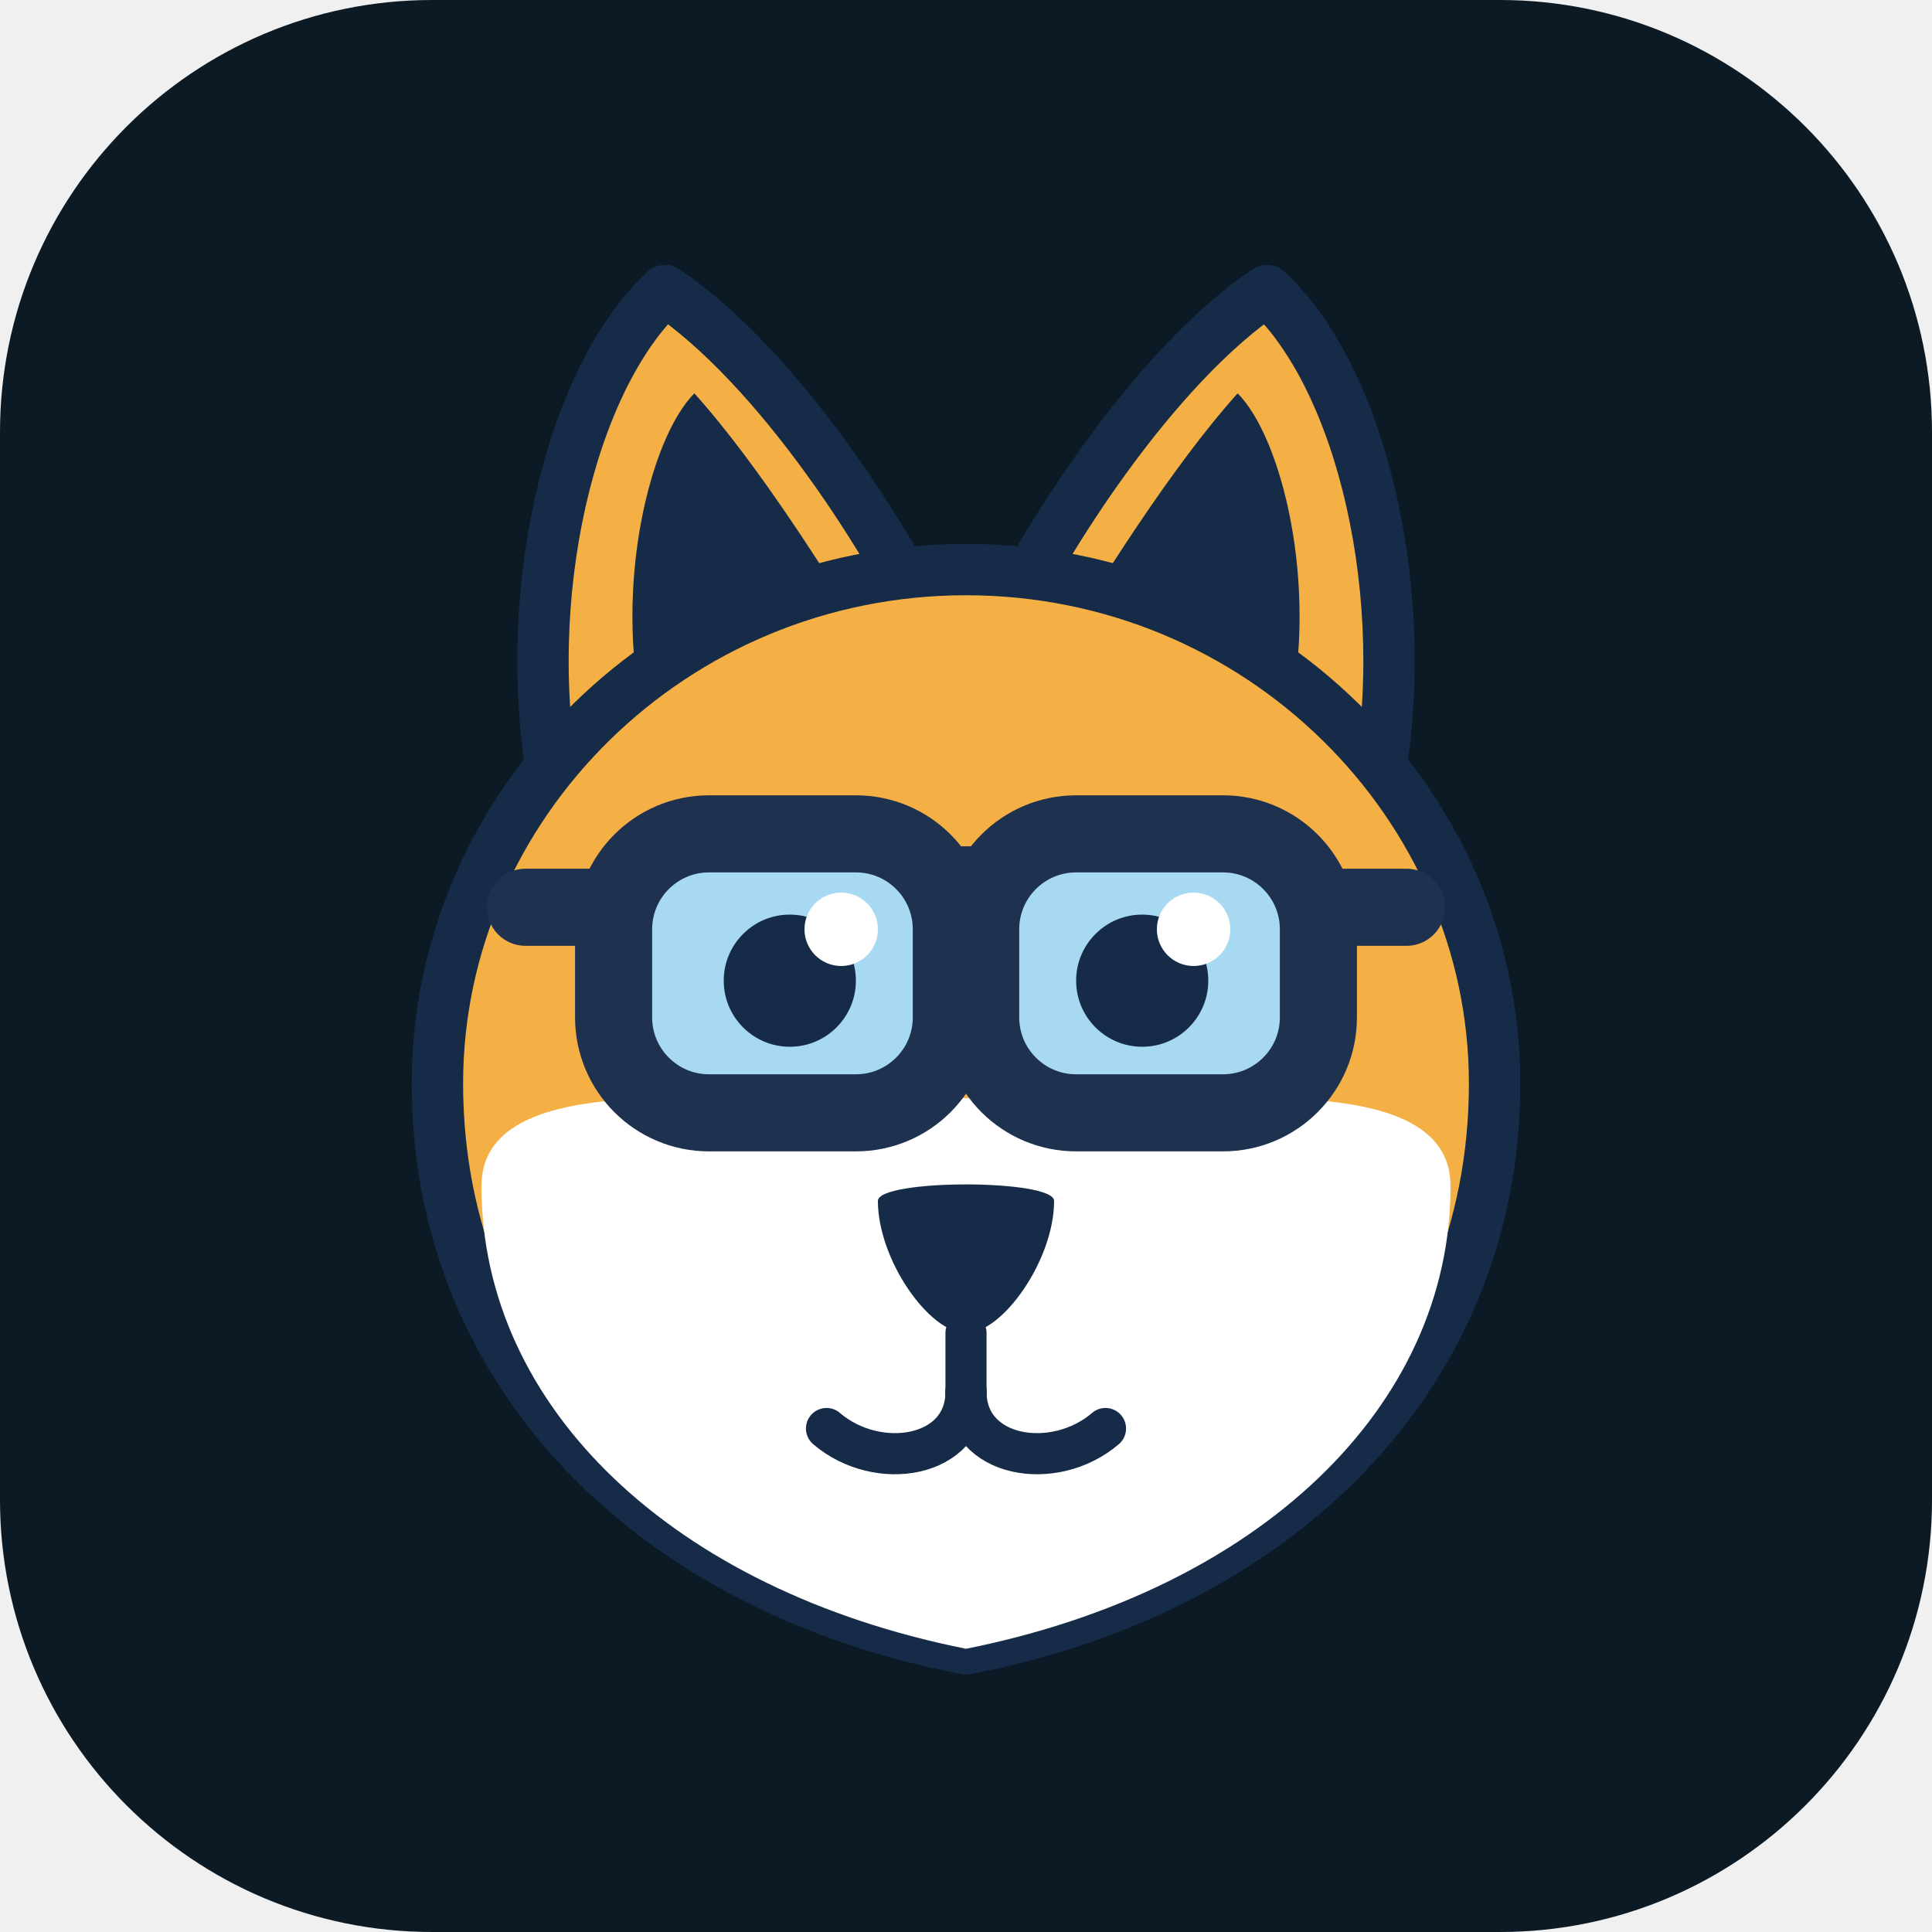
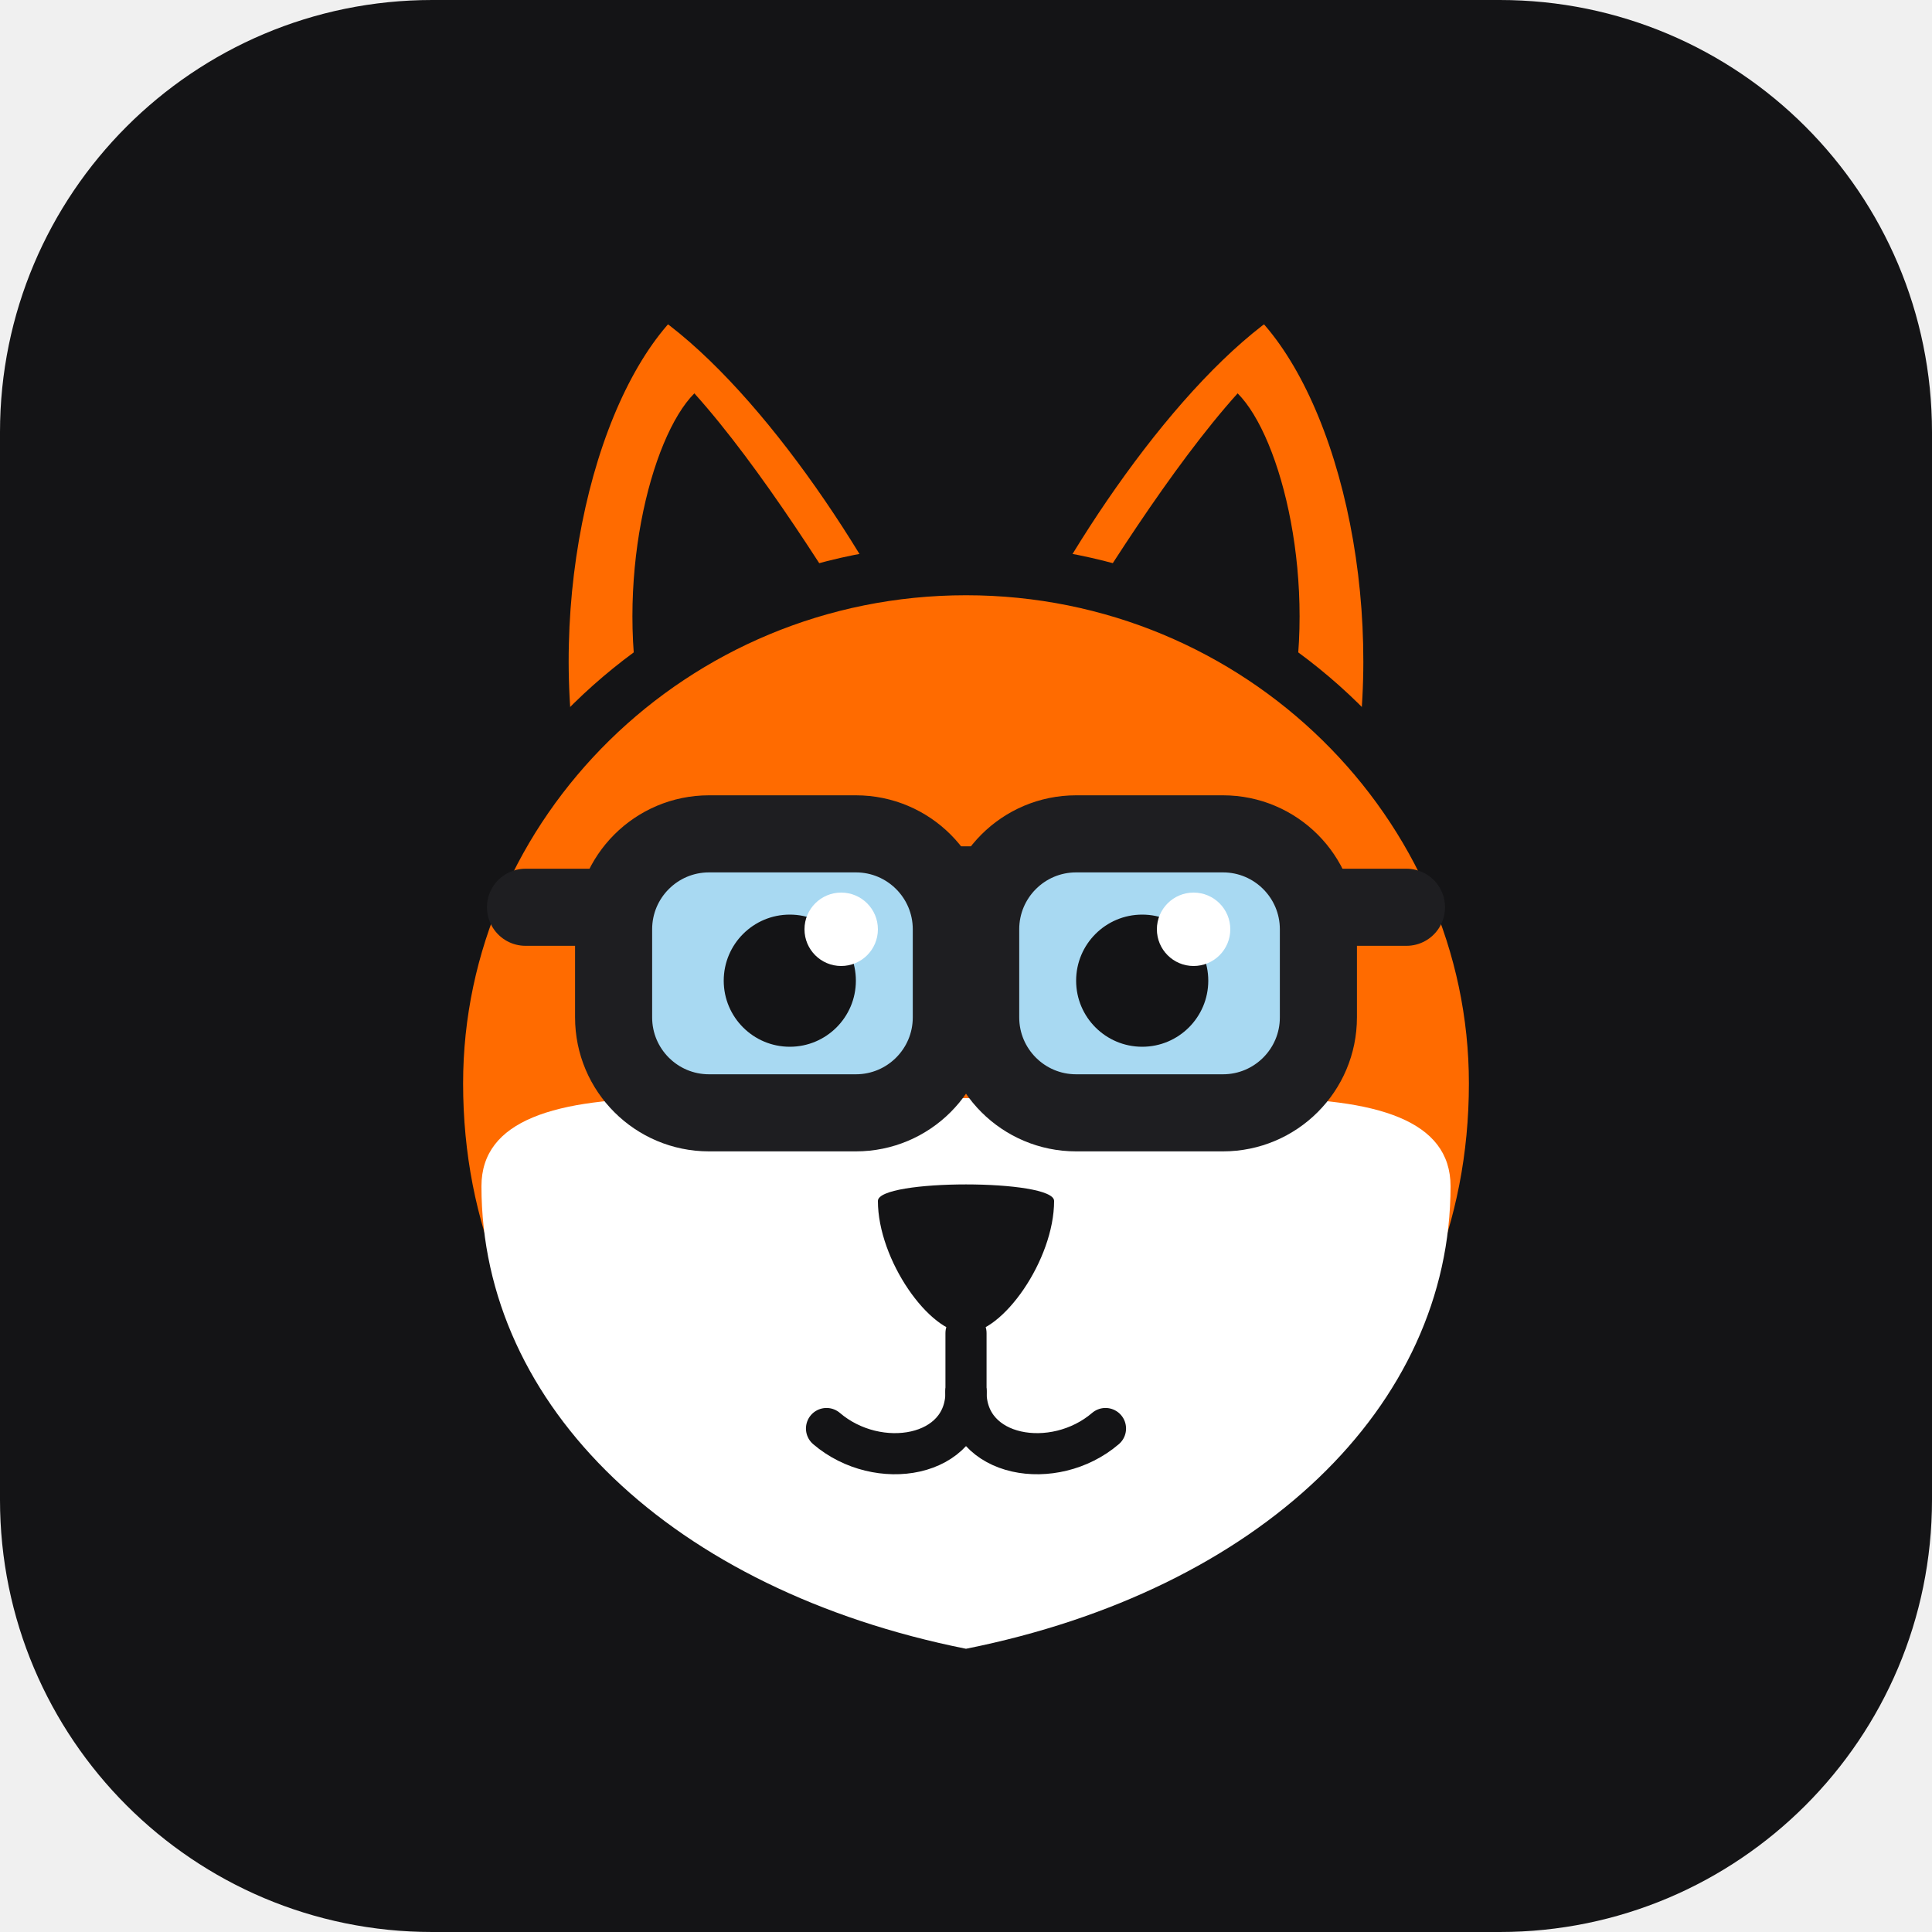
<svg xmlns="http://www.w3.org/2000/svg" width="1024" height="1024" viewBox="0 0 1024 1024">
-   <rect width="1024" height="1024" rx="229.069" fill="#0B1A24" />
+   <rect width="1024" height="1024" rx="229.069" fill="#141416" />
  <g transform="translate(122.88,122.88) scale(3.8912)">
-     <g stroke="#152B47" stroke-width="7" stroke-linejoin="round" stroke-linecap="round">
-       <path d="M44,76 C39,50 46,20 59,8 C74,18 90,42 98,60 Z" fill="#F4B044" />
-       <path d="M156,76 C161,50 154,20 141,8 C126,18 110,42 102,60 Z" fill="#F4B044" />
-       <path d="M56,66 C52,48 57,28 63,22 C72,32 82,48 88,58 Z" fill="#152B47" stroke="none" />
-       <path d="M144,66 C148,48 143,28 137,22 C128,32 118,48 112,58 Z" fill="#152B47" stroke="none" />
-       <path d="M100,46 C60,46 28,78 28,116 C28,156 58,185 100,193 C142,185 172,156 172,116 C172,78 140,46 100,46 Z" fill="#F4B044" />
+     <g stroke="#141416" stroke-width="7" stroke-linejoin="round" stroke-linecap="round">
+       <path d="M44,76 C39,50 46,20 59,8 C74,18 90,42 98,60 Z" fill="#FF6B00" />
+       <path d="M156,76 C161,50 154,20 141,8 C126,18 110,42 102,60 Z" fill="#FF6B00" />
+       <path d="M56,66 C52,48 57,28 63,22 C72,32 82,48 88,58 Z" fill="#141416" stroke="none" />
+       <path d="M144,66 C148,48 143,28 137,22 C128,32 118,48 112,58 Z" fill="#141416" stroke="none" />
+       <path d="M100,46 C60,46 28,78 28,116 C28,156 58,185 100,193 C142,185 172,156 172,116 C172,78 140,46 100,46 Z" fill="#FF6B00" />
      <path d="M34,130 C34,121 44,118 60,118 L140,118 C156,118 166,121 166,130 C166,160 140,185 100,193 C60,185 34,160 34,130 Z" fill="#FFFFFF" stroke="none" />
-       <path d="M40,92 L52,92" fill="none" stroke="#1E3250" stroke-width="10.5" />
-       <path d="M148,92 L160,92" fill="none" stroke="#1E3250" stroke-width="10.5" />
-       <path d="M97,90 L103,90" fill="none" stroke="#1E3250" stroke-width="12.6" />
-       <rect x="52" y="82" width="46" height="38" rx="13" fill="#A8D9F2" stroke="#1E3250" stroke-width="10.5" />
-       <rect x="102" y="82" width="46" height="38" rx="13" fill="#A8D9F2" stroke="#1E3250" stroke-width="10.5" />
-       <circle cx="76" cy="102" r="9" fill="#152B47" stroke="none" />
-       <circle cx="124" cy="102" r="9" fill="#152B47" stroke="none" />
+       <path d="M40,92 L52,92" fill="none" stroke="#1E1E21" stroke-width="10.5" />
+       <path d="M148,92 L160,92" fill="none" stroke="#1E1E21" stroke-width="10.5" />
+       <path d="M97,90 L103,90" fill="none" stroke="#1E1E21" stroke-width="12.6" />
+       <rect x="52" y="82" width="46" height="38" rx="13" fill="#A8D9F2" stroke="#1E1E21" stroke-width="10.5" />
+       <rect x="102" y="82" width="46" height="38" rx="13" fill="#A8D9F2" stroke="#1E1E21" stroke-width="10.5" />
+       <circle cx="76" cy="102" r="9" fill="#141416" stroke="none" />
+       <circle cx="124" cy="102" r="9" fill="#141416" stroke="none" />
      <circle cx="83" cy="95" r="5" fill="#FFFFFF" stroke="none" />
      <circle cx="131" cy="95" r="5" fill="#FFFFFF" stroke="none" />
-       <path d="M88,132 C88,129 112,129 112,132 C112,140 105,150 100,150 C95,150 88,140 88,132 Z" fill="#152B47" stroke="none" />
-       <path d="M100,150 L100,158" fill="none" stroke="#152B47" stroke-width="5.6" />
-       <path d="M100,158 C100,167 88,169 81,163" fill="none" stroke="#152B47" stroke-width="5.6" />
-       <path d="M100,158 C100,167 112,169 119,163" fill="none" stroke="#152B47" stroke-width="5.6" />
+       <path d="M88,132 C88,129 112,129 112,132 C112,140 105,150 100,150 C95,150 88,140 88,132 Z" fill="#141416" stroke="none" />
+       <path d="M100,150 L100,158" fill="none" stroke="#141416" stroke-width="5.6" />
+       <path d="M100,158 C100,167 88,169 81,163" fill="none" stroke="#141416" stroke-width="5.6" />
+       <path d="M100,158 C100,167 112,169 119,163" fill="none" stroke="#141416" stroke-width="5.6" />
    </g>
  </g>
</svg>
